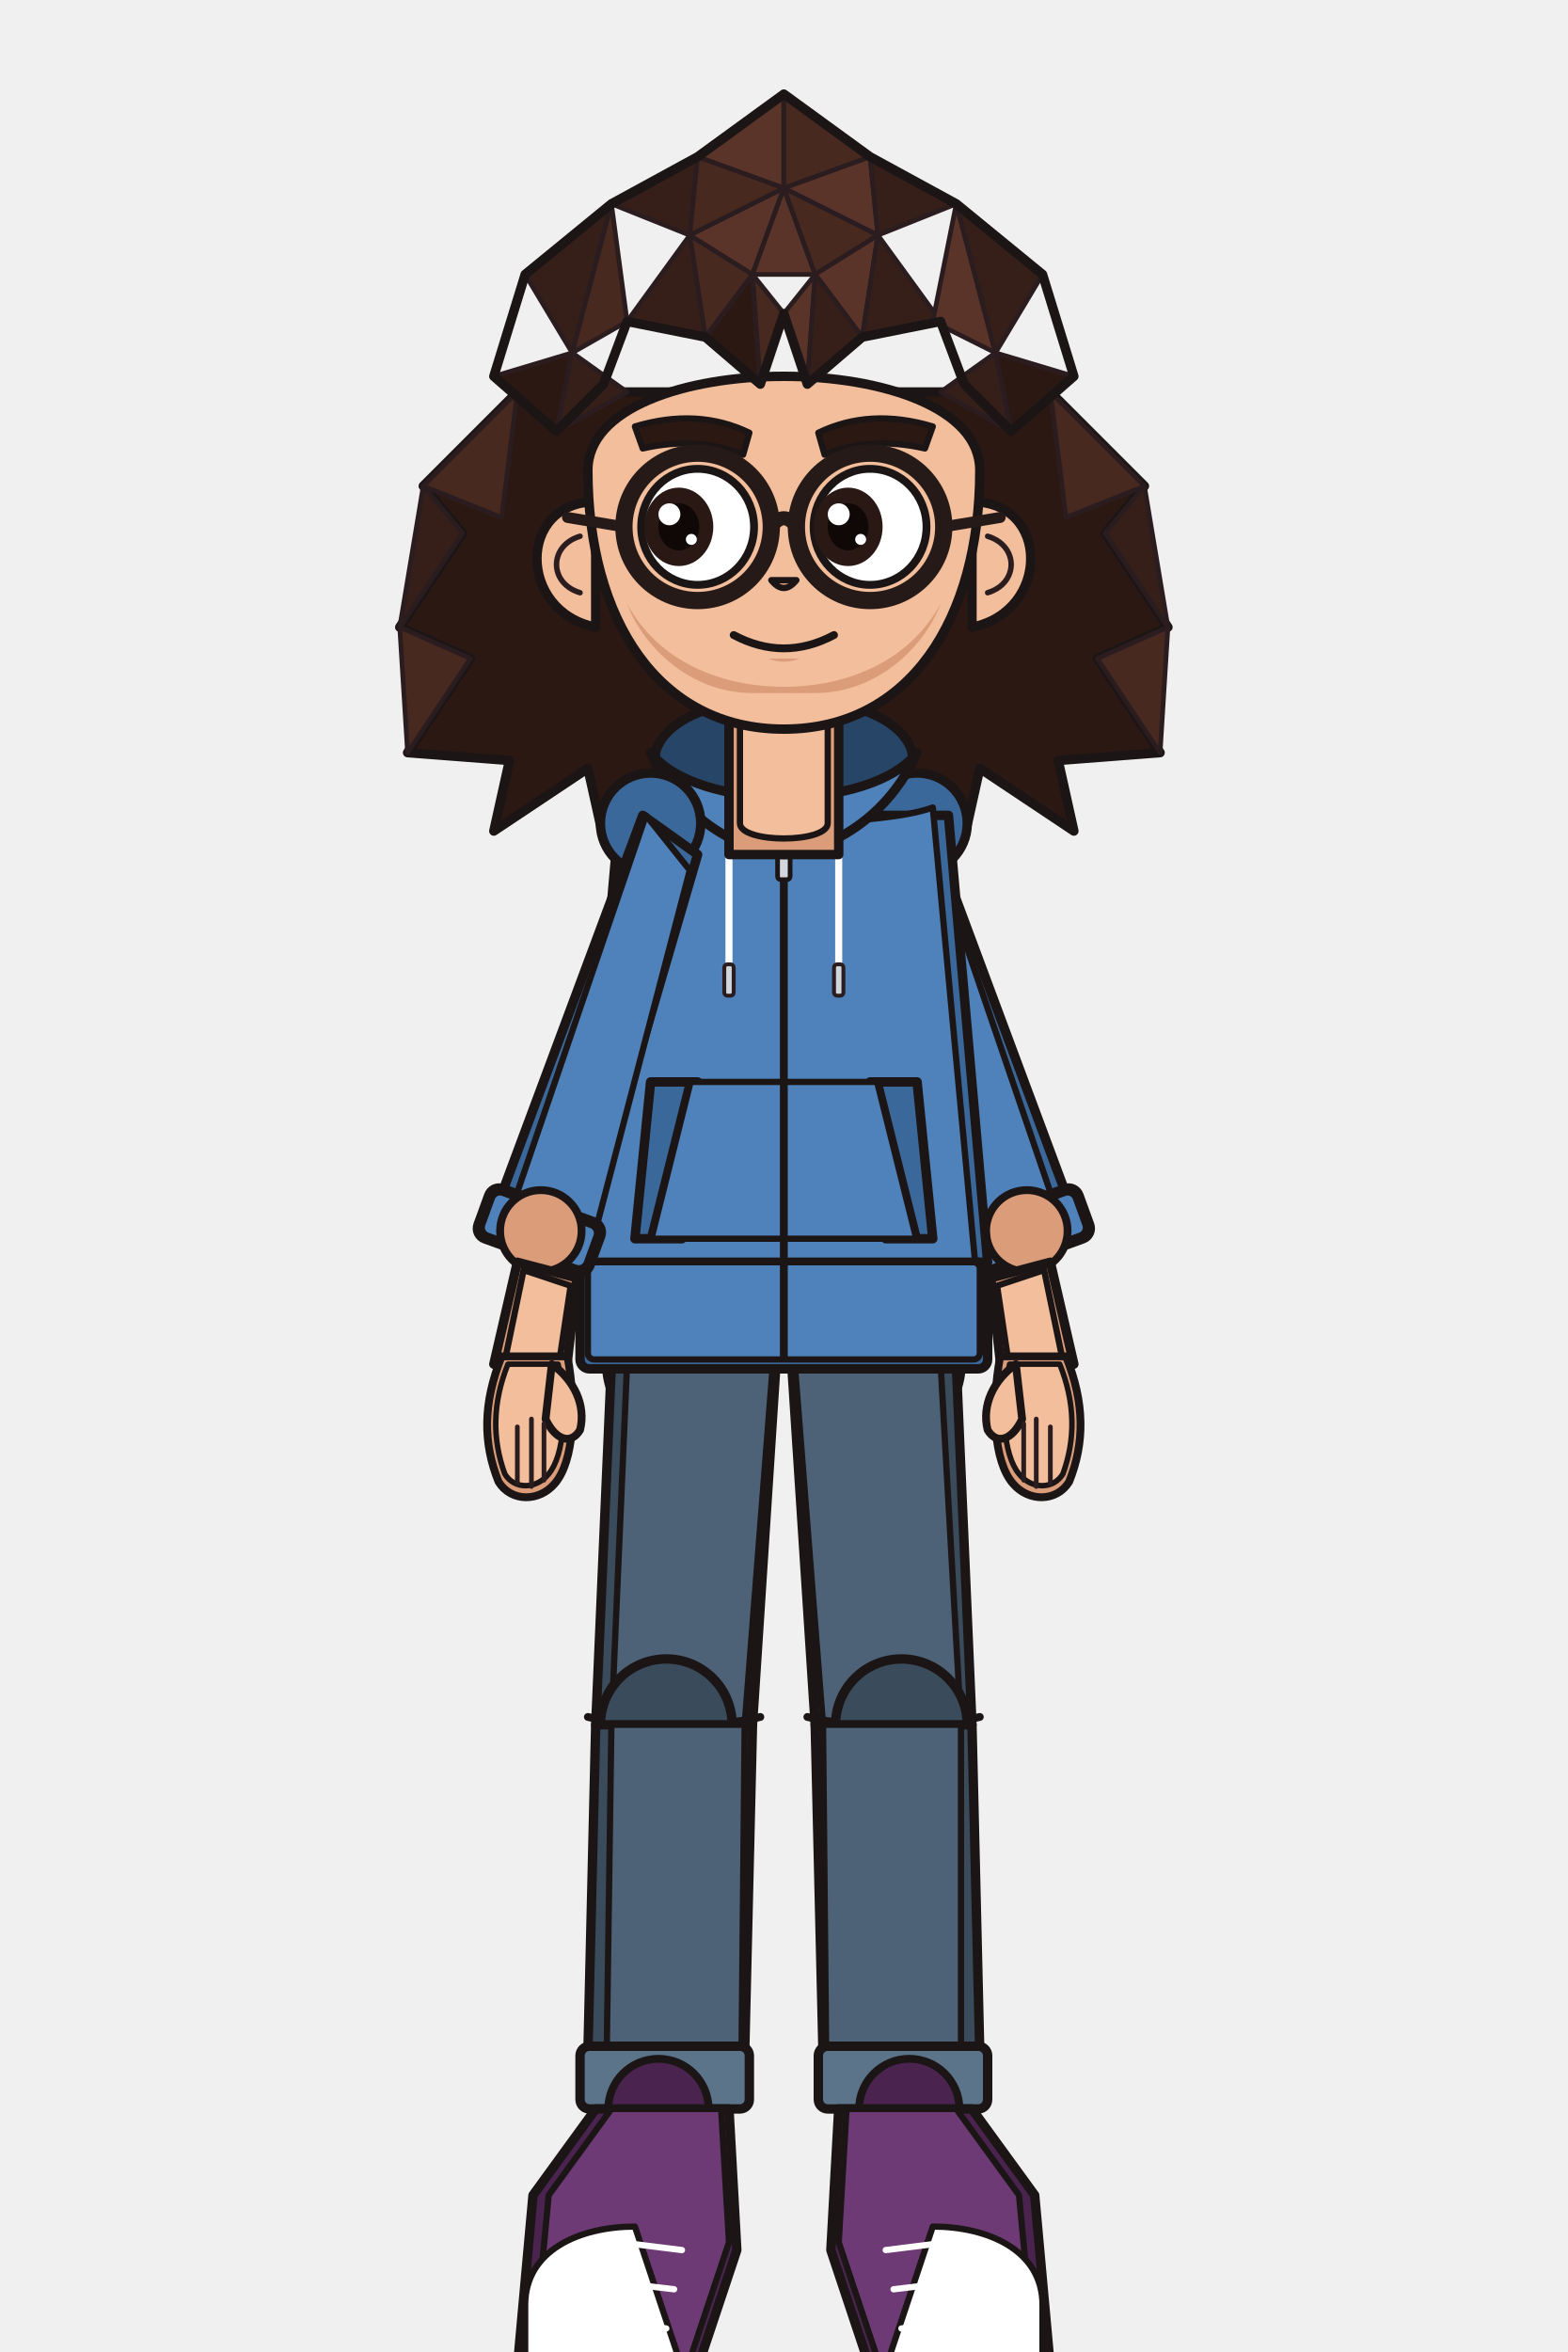
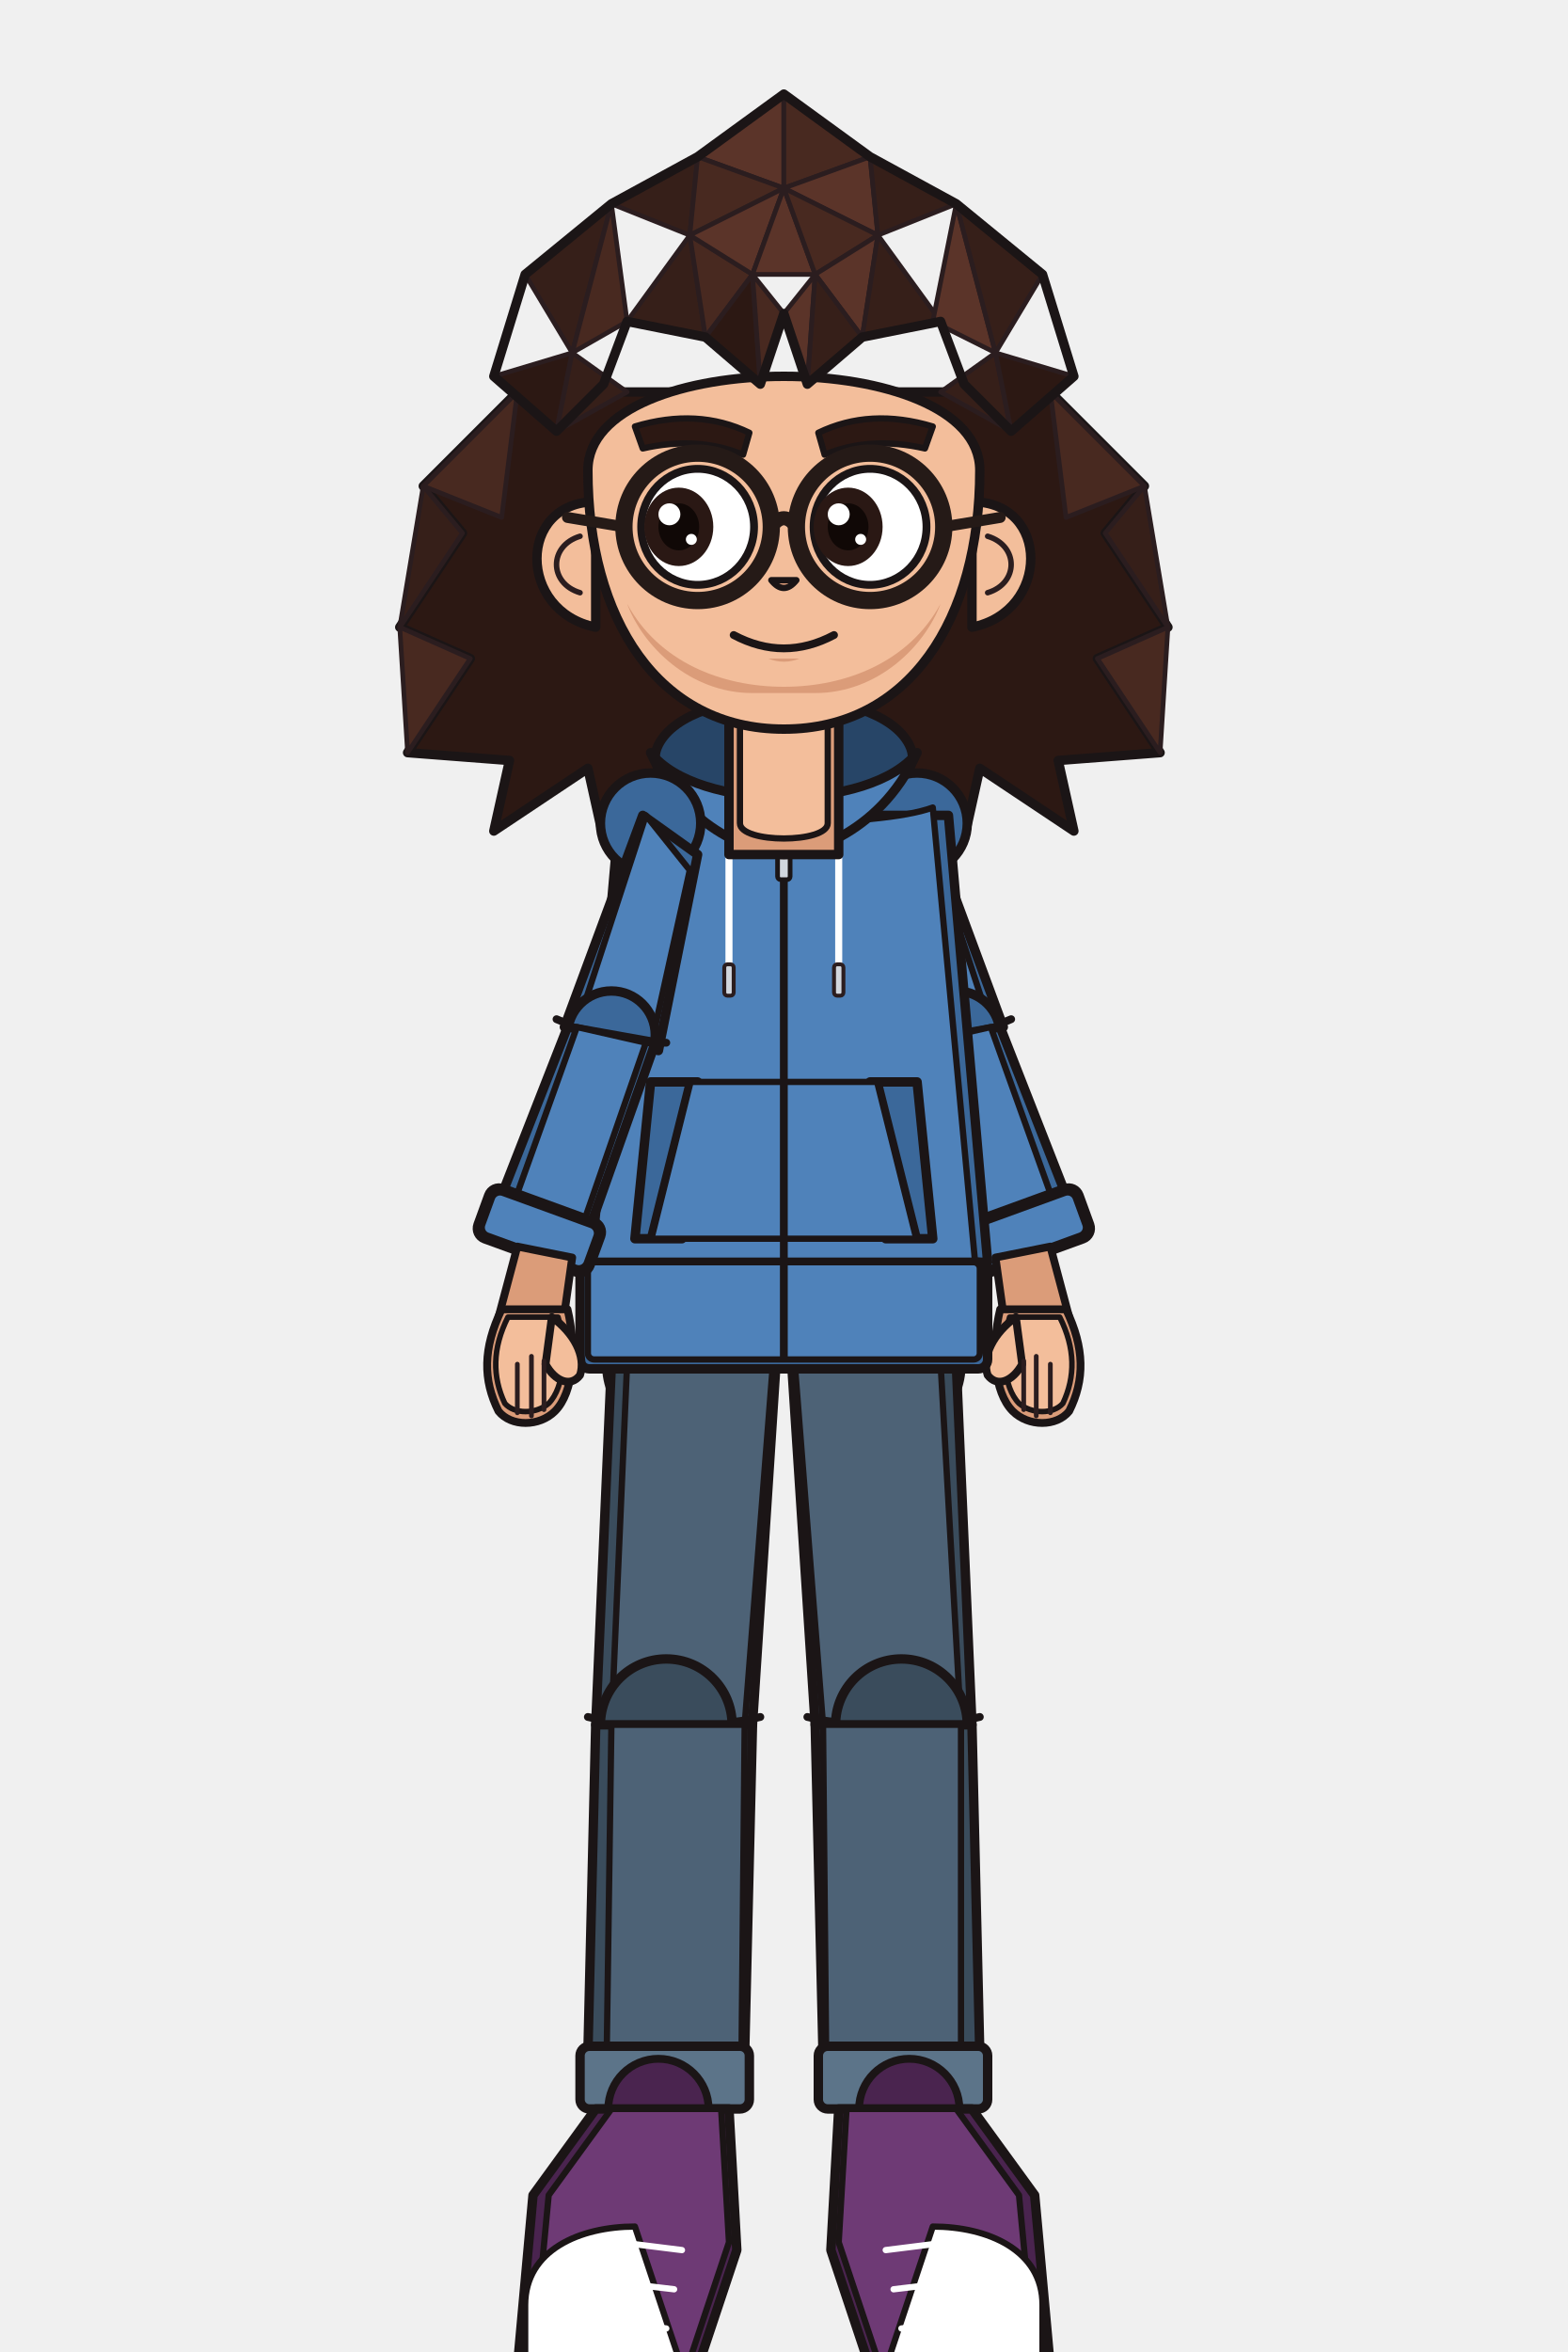
<svg xmlns="http://www.w3.org/2000/svg" viewBox="0 0 1000 1500" width="1000" height="1500">
  <rect width="1000" height="1500" fill="none" />
  <g id="character_root">
    <g id="fk_head_back" transform="rotate(0.0, 500, 500)">
      <g id="layer_head_back">
        <path fill="#2c1813" stroke="#1b1516" stroke-width="6" stroke-linecap="round" stroke-linejoin="round" d="M330 250 L270 310 L295 340 L255 400 L300 420 L260 480 L325 485 L315 530 L375 490 L385 535 L440 480 L500 505 L560 480 L615 535 L625 490 L685 530 L675 485 L740 480 L700 420 L745 400 L705 340 L730 310 L670 250 Z" />
        <polygon points="330,250 270,310 320,330" fill="#482920" stroke="#2b1d1f" stroke-width="3" stroke-linejoin="round" />
        <polygon points="270,310 295,340 255,400" fill="#361f19" stroke="#2b1d1f" stroke-width="3" stroke-linejoin="round" />
        <polygon points="255,400 300,420 260,480" fill="#482920" stroke="#2b1d1f" stroke-width="3" stroke-linejoin="round" />
        <polygon points="670,250 730,310 680,330" fill="#482920" stroke="#2b1d1f" stroke-width="3" stroke-linejoin="round" />
        <polygon points="730,310 705,340 745,400" fill="#361f19" stroke="#2b1d1f" stroke-width="3" stroke-linejoin="round" />
        <polygon points="745,400 700,420 740,480" fill="#482920" stroke="#2b1d1f" stroke-width="3" stroke-linejoin="round" />
      </g>
    </g>
    <g id="fk_leg_r" transform="rotate(0.0, 565, 870)">
      <g id="layer_leg_upper_right">
        <circle cx="565" cy="870" r="48" fill="#3a4c5c" stroke="#1b1516" stroke-width="6" />
        <path fill="#3a4c5c" stroke="#1b1516" stroke-width="6" stroke-linecap="round" stroke-linejoin="round" d="M505 870 L520 1100 L620 1100 L610 870 Z" />
        <path fill="#4d6276" stroke="#1b1516" stroke-width="4" stroke-linecap="round" stroke-linejoin="round" d="M507 870 L525 1100 L613 1100 L600 870 Z" />
        <path fill="#3a4c5c" stroke="#1b1516" stroke-width="5" stroke-linecap="round" d="M515 1095 Q570 1108 625 1095" />
      </g>
      <g id="fk_leg_lower_r" transform="rotate(0.0, 575, 1100)">
        <g id="layer_leg_lower_right">
          <circle cx="575" cy="1100" r="42" fill="#3a4c5c" stroke="#1b1516" stroke-width="6" />
          <path fill="#3a4c5c" stroke="#1b1516" stroke-width="6" stroke-linecap="round" stroke-linejoin="round" d="M520 1100 L525 1310 L625 1310 L620 1100 Z" />
          <path fill="#4d6276" stroke="#1b1516" stroke-width="4" stroke-linecap="round" stroke-linejoin="round" d="M525 1100 L527 1310 L613 1310 L613 1100 Z" />
          <rect x="522" y="1305" width="108" height="40" rx="6" fill="#5c7489" stroke="#1b1516" stroke-width="6" />
        </g>
        <g id="fk_shoe_r" transform="rotate(0.0, 580, 1345)">
          <g id="layer_shoe_right">
            <circle cx="580" cy="1345" r="32" fill="#4a244f" stroke="#1b1516" stroke-width="5" />
            <path fill="#4a244f" stroke="#1b1516" stroke-width="6" stroke-linecap="round" stroke-linejoin="round" d="M660 1400 L620 1345 L535 1345 L530 1435 L555 1510 L670 1510 Z" />
            <path fill="#6e3a75" stroke="#1b1516" stroke-width="4" stroke-linecap="round" stroke-linejoin="round" d="M650 1400 L610 1345 L540 1345 L535 1430 L560 1505 L660 1505 Z" />
            <path fill="#ffffff" stroke="#1b1516" stroke-width="4" stroke-linecap="round" stroke-linejoin="round" d="M665 1510 L665 1470 C665 1435 630 1420 595 1420 L565 1510 Z" />
            <line x1="605" y1="1430" x2="565" y2="1435" stroke="#ffffff" stroke-width="4" stroke-linecap="round" />
            <line x1="612" y1="1455" x2="570" y2="1460" stroke="#ffffff" stroke-width="4" stroke-linecap="round" />
            <line x1="622" y1="1480" x2="575" y2="1485" stroke="#ffffff" stroke-width="4" stroke-linecap="round" />
            <path fill="#eef1f5" stroke="#1b1516" stroke-width="6" stroke-linecap="round" stroke-linejoin="round" d="M675 1505 L550 1505 C540 1505 535 1520 540 1540 L675 1540 C685 1540 685 1505 675 1505 Z" />
          </g>
        </g>
      </g>
    </g>
    <g id="fk_leg_l" transform="rotate(0.0, 435, 870)">
      <g id="layer_leg_upper_left">
        <circle cx="435" cy="870" r="48" fill="#3a4c5c" stroke="#1b1516" stroke-width="6" />
        <path fill="#3a4c5c" stroke="#1b1516" stroke-width="6" stroke-linecap="round" stroke-linejoin="round" d="M390 870 L380 1100 L480 1100 L495 870 Z" />
        <path fill="#4d6276" stroke="#1b1516" stroke-width="4" stroke-linecap="round" stroke-linejoin="round" d="M400 870 L390 1100 L475 1100 L493 870 Z" />
        <path fill="#3a4c5c" stroke="#1b1516" stroke-width="5" stroke-linecap="round" d="M375 1095 Q430 1108 485 1095" />
      </g>
      <g id="fk_leg_lower_l" transform="rotate(0.0, 425, 1100)">
        <g id="layer_leg_lower_left">
          <circle cx="425" cy="1100" r="42" fill="#3a4c5c" stroke="#1b1516" stroke-width="6" />
          <path fill="#3a4c5c" stroke="#1b1516" stroke-width="6" stroke-linecap="round" stroke-linejoin="round" d="M380 1100 L375 1310 L475 1310 L480 1100 Z" />
          <path fill="#4d6276" stroke="#1b1516" stroke-width="4" stroke-linecap="round" stroke-linejoin="round" d="M390 1100 L387 1310 L473 1310 L475 1100 Z" />
          <rect x="370" y="1305" width="108" height="40" rx="6" fill="#5c7489" stroke="#1b1516" stroke-width="6" />
        </g>
        <g id="fk_shoe_l" transform="rotate(0.0, 420, 1345)">
          <g id="layer_shoe_left">
            <circle cx="420" cy="1345" r="32" fill="#4a244f" stroke="#1b1516" stroke-width="5" />
            <path fill="#4a244f" stroke="#1b1516" stroke-width="6" stroke-linecap="round" stroke-linejoin="round" d="M340 1400 L380 1345 L465 1345 L470 1435 L445 1510 L330 1510 Z" />
            <path fill="#6e3a75" stroke="#1b1516" stroke-width="4" stroke-linecap="round" stroke-linejoin="round" d="M350 1400 L390 1345 L460 1345 L465 1430 L440 1505 L340 1505 Z" />
            <path fill="#ffffff" stroke="#1b1516" stroke-width="4" stroke-linecap="round" stroke-linejoin="round" d="M335 1510 L335 1470 C335 1435 370 1420 405 1420 L435 1510 Z" />
            <line x1="395" y1="1430" x2="435" y2="1435" stroke="#ffffff" stroke-width="4" stroke-linecap="round" />
            <line x1="388" y1="1455" x2="430" y2="1460" stroke="#ffffff" stroke-width="4" stroke-linecap="round" />
            <line x1="378" y1="1480" x2="425" y2="1485" stroke="#ffffff" stroke-width="4" stroke-linecap="round" />
            <path fill="#eef1f5" stroke="#1b1516" stroke-width="6" stroke-linecap="round" stroke-linejoin="round" d="M325 1505 L450 1505 C460 1505 465 1520 460 1540 L325 1540 C315 1540 315 1505 325 1505 Z" />
          </g>
        </g>
      </g>
    </g>
    <g id="fk_arm_r" transform="rotate(0.0, 585, 525)">
      <g id="layer_arm_upper_right">
        <circle cx="585" cy="525" r="32" fill="#3b689a" stroke="#1b1516" stroke-width="6" />
-         <path fill="#3b689a" stroke="#1b1516" stroke-width="6" stroke-linecap="round" stroke-linejoin="round" d="M590 520 L685 775 L628 795 L555 545 Z" />
-         <path fill="#4f82ba" stroke="#1b1516" stroke-width="4" stroke-linecap="round" stroke-linejoin="round" d="M588 520 L675 775 L622 792 L560 555 Z" />
-         <g transform="rotate(-20, 655, 785)">
-           <rect x="618" y="768" width="76" height="34" rx="7" fill="#3b689a" stroke="#1b1516" stroke-width="6" />
-           <rect x="621" y="771" width="70" height="28" rx="5" fill="#4f82ba" stroke="#1b1516" stroke-width="3" />
-         </g>
-       </g>
-       <g id="fk_arm_lower_r" transform="rotate(0.0, 655, 785)">
+         <path fill="#3b689a" stroke="#1b1516" stroke-width="6" stroke-linecap="round" stroke-linejoin="round" d="M590 520 L640 655 L580 670 L555 545 Z" />
+         <path fill="#4f82ba" stroke="#1b1516" stroke-width="4" stroke-linecap="round" stroke-linejoin="round" d="M588 520 L632 655 L585 668 L560 555 Z" />
+         <path fill="#3b689a" stroke="#1b1516" stroke-width="5" stroke-linecap="round" d="M645 650 Q610 665 575 665" />
+       </g>
+       <g id="fk_arm_lower_r" transform="rotate(0.0, 610, 660)">
        <g id="layer_arm_lower_right">
-           <circle cx="655" cy="785" r="26" fill="#db9c79" stroke="#1b1516" stroke-width="5" />
-           <path fill="#db9c79" stroke="#1b1516" stroke-width="6" stroke-linecap="round" stroke-linejoin="round" d="M670 805 L685 870 L640 885 L632 815 Z" />
-           <path fill="#f3be9b" stroke="#1b1516" stroke-width="4" stroke-linecap="round" stroke-linejoin="round" d="M666 810 L678 868 L645 880 L636 820 Z" />
+           <circle cx="610" cy="660" r="28" fill="#3b689a" stroke="#1b1516" stroke-width="6" />
+           <path fill="#3b689a" stroke="#1b1516" stroke-width="6" stroke-linecap="round" stroke-linejoin="round" d="M638 655 L685 775 L628 795 L582 665 Z" />
+           <path fill="#4f82ba" stroke="#1b1516" stroke-width="4" stroke-linecap="round" stroke-linejoin="round" d="M632 655 L675 775 L632 792 L588 665 Z" />
+           <g transform="rotate(-20, 655, 785)">
+             <rect x="618" y="768" width="76" height="34" rx="7" fill="#3b689a" stroke="#1b1516" stroke-width="6" />
+             <rect x="621" y="771" width="70" height="28" rx="5" fill="#4f82ba" stroke="#1b1516" stroke-width="3" />
+           </g>
          <g id="boy_hand_r">
-             <path fill="#db9c79" stroke="#1b1516" stroke-width="5" stroke-linecap="round" stroke-linejoin="round" d="M680 865 C692 895 692 920 682 945 C674 958 656 958 646 946 C634 932 632 898 638 865 Z" />
-             <path fill="#f3be9b" stroke="#1b1516" stroke-width="3.5" stroke-linecap="round" stroke-linejoin="round" d="M676 870 C686 895 686 918 678 940 C672 950 658 950 650 940 C640 928 638 898 644 870 Z" />
-             <path fill="#f3be9b" stroke="#1b1516" stroke-width="5" stroke-linecap="round" stroke-linejoin="round" d="M648 870 C634 880 626 896 630 912 C636 922 646 918 652 905 Z" />
-             <line x1="670" y1="946" x2="670" y2="910" stroke="#2b1d1f" stroke-width="3" stroke-linecap="round" />
-             <line x1="661" y1="948" x2="661" y2="905" stroke="#2b1d1f" stroke-width="3" stroke-linecap="round" />
-             <line x1="653" y1="944" x2="653" y2="908" stroke="#2b1d1f" stroke-width="3" stroke-linecap="round" />
+             <path fill="#db9c79" stroke="#1b1516" stroke-width="5" stroke-linecap="round" stroke-linejoin="round" d="M670 795 L682 840 L642 852 L635 802 Z" />
+             <path fill="#db9c79" stroke="#1b1516" stroke-width="5" stroke-linecap="round" stroke-linejoin="round" d="M680 835 C692 860 692 880 682 900 C674 910 656 910 646 900 C634 888 632 860 638 835 Z" />
+             <path fill="#f3be9b" stroke="#1b1516" stroke-width="3.5" stroke-linecap="round" stroke-linejoin="round" d="M676 840 C686 860 686 878 678 895 C672 902 658 902 650 895 C640 885 638 860 644 840 Z" />
+             <path fill="#f3be9b" stroke="#1b1516" stroke-width="5" stroke-linecap="round" stroke-linejoin="round" d="M648 840 C634 850 626 865 630 877 C636 885 646 881 652 870 Z" />
+             <line x1="670" y1="901" x2="670" y2="870" stroke="#2b1d1f" stroke-width="3" stroke-linecap="round" />
+             <line x1="661" y1="903" x2="661" y2="865" stroke="#2b1d1f" stroke-width="3" stroke-linecap="round" />
+             <line x1="653" y1="899" x2="653" y2="868" stroke="#2b1d1f" stroke-width="3" stroke-linecap="round" />
          </g>
        </g>
      </g>
    </g>
    <g id="layer_torso">
      <path fill="#274567" stroke="#1b1516" stroke-width="6" stroke-linecap="round" stroke-linejoin="round" d="M420 475 C440 435 560 435 580 475 C605 525 395 525 420 475 Z" />
      <path fill="#3b689a" stroke="#1b1516" stroke-width="6" stroke-linecap="round" stroke-linejoin="round" d="M395 520 L370 805 L630 805 L605 520 Z" />
      <path fill="#4f82ba" stroke="#1b1516" stroke-width="4" stroke-linecap="round" stroke-linejoin="round" d="M405 515 C440 528 560 528 595 515 L622 805 L378 805 Z" />
      <rect x="370" y="805" width="260" height="68" rx="6" fill="#3b689a" stroke="#1b1516" stroke-width="6" />
      <rect x="375" y="805" width="250" height="62" rx="4" fill="#4f82ba" stroke="#1b1516" stroke-width="4" />
      <path fill="#3b689a" stroke="#1b1516" stroke-width="6" stroke-linecap="round" stroke-linejoin="round" d="M415 690 L445 690 L435 790 L405 790 Z" />
      <path fill="#3b689a" stroke="#1b1516" stroke-width="6" stroke-linecap="round" stroke-linejoin="round" d="M585 690 L555 690 L565 790 L595 790 Z" />
      <path fill="#4f82ba" stroke="#1b1516" stroke-width="4" stroke-linecap="round" stroke-linejoin="round" d="M440 690 L560 690 L585 790 L415 790 Z" />
      <line x1="415" y1="790" x2="440" y2="690" stroke="#1b1516" stroke-width="5" stroke-linecap="round" />
      <line x1="585" y1="790" x2="560" y2="690" stroke="#1b1516" stroke-width="5" stroke-linecap="round" />
      <line x1="500" y1="535" x2="500" y2="865" stroke="#1b1516" stroke-width="5" stroke-linecap="round" />
      <rect x="496" y="545" width="8" height="16" rx="2" fill="#d2d7de" stroke="#1b1516" stroke-width="3" />
      <path fill="#4f82ba" stroke="#1b1516" stroke-width="6" stroke-linecap="round" stroke-linejoin="round" d="M415 480 C440 535 490 545 500 545 C510 545 560 535 585 480 C555 518 445 518 415 480 Z" />
      <path fill="none" stroke="#ffffff" stroke-width="4.5" stroke-linecap="round" d="M465 535 L465 615" />
      <rect x="462" y="615" width="6" height="20" rx="2" fill="#d2d7de" stroke="#2b1d1f" stroke-width="2.5" />
      <path fill="none" stroke="#ffffff" stroke-width="4.5" stroke-linecap="round" d="M535 535 L535 615" />
      <rect x="532" y="615" width="6" height="20" rx="2" fill="#d2d7de" stroke="#2b1d1f" stroke-width="2.5" />
    </g>
    <g id="fk_head_base" transform="rotate(0.0, 500, 500)">
      <g id="layer_head_base">
        <path fill="#db9c79" stroke="#1b1516" stroke-width="6" stroke-linecap="round" stroke-linejoin="round" d="M465 440 L465 545 L535 545 L535 440 Z" />
        <path fill="#f3be9b" stroke="#1b1516" stroke-width="4" stroke-linecap="round" stroke-linejoin="round" d="M472 440 L472 525 C472 538 528 538 528 525 L528 440 Z" />
        <path fill="#f3be9b" stroke="#1b1516" stroke-width="6" stroke-linecap="round" stroke-linejoin="round" d="M380 320 C330 320 330 390 380 400 Z" />
        <path fill="none" stroke="#2b1d1f" stroke-width="3.5" stroke-linecap="round" d="M370 342 C350 348 350 372 370 378" />
        <path fill="#f3be9b" stroke="#1b1516" stroke-width="6" stroke-linecap="round" stroke-linejoin="round" d="M620 320 C670 320 670 390 620 400 Z" />
        <path fill="none" stroke="#2b1d1f" stroke-width="3.5" stroke-linecap="round" d="M630 342 C650 348 650 372 630 378" />
        <path fill="#f3be9b" stroke="#1b1516" stroke-width="6" stroke-linecap="round" stroke-linejoin="round" d="M375 300 C375 220 625 220 625 300 C625 395 580 465 500 465 C420 465 375 395 375 300 Z" />
        <path fill="#db9c79" d="M480 442 C440 442 410 412 400 385 C420 422 460 438 500 438 C540 438 580 422 600 385 C590 412 560 442 520 442 Z" />
        <path fill="#2c1813" stroke="#1b1516" stroke-width="4" stroke-linecap="round" stroke-linejoin="round" d="M405 272 Q445 260 478 276 L474 290 Q445 278 410 286 Z" />
        <path fill="#2c1813" stroke="#1b1516" stroke-width="4" stroke-linecap="round" stroke-linejoin="round" d="M595 272 Q555 260 522 276 L526 290 Q555 278 590 286 Z" />
        <path fill="#db9c79" stroke="#1b1516" stroke-width="4" stroke-linecap="round" stroke-linejoin="round" d="M492 370 Q500 380 508 370 Z" />
        <circle cx="445" cy="336" r="47" fill="none" stroke="#251a17" stroke-width="11" />
        <circle cx="555" cy="336" r="47" fill="none" stroke="#251a17" stroke-width="11" />
        <path fill="none" stroke="#251a17" stroke-width="9" stroke-linecap="round" d="M492 336 Q500 325 508 336" />
        <line x1="398" y1="336" x2="362" y2="330" stroke="#251a17" stroke-width="7" stroke-linecap="round" />
        <line x1="602" y1="336" x2="638" y2="330" stroke="#251a17" stroke-width="7" stroke-linecap="round" />
        <polygon points="500,60 445,100 500,120" fill="#5b3429" stroke="#2b1d1f" stroke-width="3" stroke-linejoin="round" />
        <polygon points="500,60 500,120 555,100" fill="#482920" stroke="#2b1d1f" stroke-width="3" stroke-linejoin="round" />
        <polygon points="445,100 390,130 440,150" fill="#361f19" stroke="#2b1d1f" stroke-width="3" stroke-linejoin="round" />
        <polygon points="445,100 440,150 500,120" fill="#482920" stroke="#2b1d1f" stroke-width="3" stroke-linejoin="round" />
        <polygon points="555,100 500,120 560,150" fill="#5b3429" stroke="#2b1d1f" stroke-width="3" stroke-linejoin="round" />
        <polygon points="555,100 610,130 560,150" fill="#361f19" stroke="#2b1d1f" stroke-width="3" stroke-linejoin="round" />
        <polygon points="440,150 400,205 450,215" fill="#361f19" stroke="#2b1d1f" stroke-width="3" stroke-linejoin="round" />
        <polygon points="440,150 450,215 480,175" fill="#482920" stroke="#2b1d1f" stroke-width="3" stroke-linejoin="round" />
        <polygon points="500,120 440,150 480,175" fill="#5b3429" stroke="#2b1d1f" stroke-width="3" stroke-linejoin="round" />
        <polygon points="500,120 480,175 520,175" fill="#5b3429" stroke="#2b1d1f" stroke-width="3" stroke-linejoin="round" />
        <polygon points="500,120 520,175 560,150" fill="#482920" stroke="#2b1d1f" stroke-width="3" stroke-linejoin="round" />
        <polygon points="560,150 520,175 550,215" fill="#5b3429" stroke="#2b1d1f" stroke-width="3" stroke-linejoin="round" />
        <polygon points="560,150 550,215 600,205" fill="#361f19" stroke="#2b1d1f" stroke-width="3" stroke-linejoin="round" />
        <polygon points="480,175 450,215 485,245" fill="#2c1813" stroke="#2b1d1f" stroke-width="3" stroke-linejoin="round" />
        <polygon points="480,175 485,245 500,200" fill="#482920" stroke="#2b1d1f" stroke-width="3" stroke-linejoin="round" />
        <polygon points="520,175 500,200 515,245" fill="#5b3429" stroke="#2b1d1f" stroke-width="3" stroke-linejoin="round" />
        <polygon points="520,175 515,245 550,215" fill="#361f19" stroke="#2b1d1f" stroke-width="3" stroke-linejoin="round" />
        <polygon points="390,130 335,175 365,225" fill="#361f19" stroke="#2b1d1f" stroke-width="3" stroke-linejoin="round" />
        <polygon points="390,130 365,225 400,205" fill="#482920" stroke="#2b1d1f" stroke-width="3" stroke-linejoin="round" />
        <polygon points="365,225 315,240 355,275" fill="#2c1813" stroke="#2b1d1f" stroke-width="3" stroke-linejoin="round" />
        <polygon points="365,225 355,275 400,250" fill="#361f19" stroke="#2b1d1f" stroke-width="3" stroke-linejoin="round" />
        <polygon points="610,130 595,205 635,225" fill="#5b3429" stroke="#2b1d1f" stroke-width="3" stroke-linejoin="round" />
        <polygon points="610,130 635,225 665,175" fill="#361f19" stroke="#2b1d1f" stroke-width="3" stroke-linejoin="round" />
        <polygon points="635,225 600,250 645,275" fill="#361f19" stroke="#2b1d1f" stroke-width="3" stroke-linejoin="round" />
        <polygon points="635,225 645,275 685,240" fill="#2c1813" stroke="#2b1d1f" stroke-width="3" stroke-linejoin="round" />
        <path fill="none" stroke="#1b1516" stroke-width="6" stroke-linecap="round" stroke-linejoin="round" d="M500 60 L445 100 L390 130 L335 175 L315 240 L355 275 L385 245 L400 205 L450 215 L485 245 L500 200 L515 245 L550 215 L600 205 L615 245 L645 275 L685 240 L665 175 L610 130 L555 100 Z" />
      </g>
      <g id="layer_eyes_look_left">
        <ellipse cx="445" cy="336" rx="36" ry="37" fill="#ffffff" stroke="#1b1516" stroke-width="5" />
        <ellipse cx="433" cy="336" rx="22" ry="25" fill="#2a1814" />
        <ellipse cx="433" cy="336" rx="13" ry="15" fill="#100806" />
        <circle cx="427" cy="328" r="7" fill="#ffffff" />
        <circle cx="441" cy="344" r="3.5" fill="#ffffff" />
        <ellipse cx="555" cy="336" rx="36" ry="37" fill="#ffffff" stroke="#1b1516" stroke-width="5" />
        <ellipse cx="541" cy="336" rx="22" ry="25" fill="#2a1814" />
        <ellipse cx="541" cy="336" rx="13" ry="15" fill="#100806" />
        <circle cx="535" cy="328" r="7" fill="#ffffff" />
        <circle cx="549" cy="344" r="3.5" fill="#ffffff" />
      </g>
      <g id="layer_mouth_closed">
        <path fill="none" stroke="#1b1516" stroke-width="5" stroke-linecap="round" d="M468 405 Q500 422 532 405" />
        <path fill="#db9c79" d="M490 420 Q500 424 510 420 Z" />
      </g>
    </g>
    <g id="fk_arm_l" transform="rotate(0.0, 415, 525)">
      <g id="layer_arm_upper_left">
        <circle cx="415" cy="525" r="32" fill="#3b689a" stroke="#1b1516" stroke-width="6" />
-         <path fill="#3b689a" stroke="#1b1516" stroke-width="6" stroke-linecap="round" stroke-linejoin="round" d="M410 520 L315 775 L372 795 L445 545 Z" />
-         <path fill="#4f82ba" stroke="#1b1516" stroke-width="4" stroke-linecap="round" stroke-linejoin="round" d="M412 520 L325 775 L378 792 L440 555 Z" />
-         <g transform="rotate(20, 345, 785)">
-           <rect x="306" y="768" width="76" height="34" rx="7" fill="#3b689a" stroke="#1b1516" stroke-width="6" />
-           <rect x="309" y="771" width="70" height="28" rx="5" fill="#4f82ba" stroke="#1b1516" stroke-width="3" />
-         </g>
-       </g>
-       <g id="fk_arm_lower_l" transform="rotate(0.0, 345, 785)">
+         <path fill="#3b689a" stroke="#1b1516" stroke-width="6" stroke-linecap="round" stroke-linejoin="round" d="M410 520 L360 655 L420 670 L445 545 Z" />
+         <path fill="#4f82ba" stroke="#1b1516" stroke-width="4" stroke-linecap="round" stroke-linejoin="round" d="M412 520 L368 655 L415 668 L440 555 Z" />
+         <path fill="#3b689a" stroke="#1b1516" stroke-width="5" stroke-linecap="round" d="M355 650 Q390 665 425 665" />
+       </g>
+       <g id="fk_arm_lower_l" transform="rotate(0.0, 390, 660)">
        <g id="layer_arm_lower_left">
-           <circle cx="345" cy="785" r="26" fill="#db9c79" stroke="#1b1516" stroke-width="5" />
-           <path fill="#db9c79" stroke="#1b1516" stroke-width="6" stroke-linecap="round" stroke-linejoin="round" d="M330 805 L315 870 L360 885 L368 815 Z" />
-           <path fill="#f3be9b" stroke="#1b1516" stroke-width="4" stroke-linecap="round" stroke-linejoin="round" d="M334 810 L322 868 L355 880 L364 820 Z" />
+           <circle cx="390" cy="660" r="28" fill="#3b689a" stroke="#1b1516" stroke-width="6" />
+           <path fill="#3b689a" stroke="#1b1516" stroke-width="6" stroke-linecap="round" stroke-linejoin="round" d="M362 655 L315 775 L372 795 L418 665 Z" />
+           <path fill="#4f82ba" stroke="#1b1516" stroke-width="4" stroke-linecap="round" stroke-linejoin="round" d="M368 655 L325 775 L368 792 L412 665 Z" />
+           <g transform="rotate(20, 345, 785)">
+             <rect x="306" y="768" width="76" height="34" rx="7" fill="#3b689a" stroke="#1b1516" stroke-width="6" />
+             <rect x="309" y="771" width="70" height="28" rx="5" fill="#4f82ba" stroke="#1b1516" stroke-width="3" />
+           </g>
          <g id="boy_hand_l">
-             <path fill="#db9c79" stroke="#1b1516" stroke-width="5" stroke-linecap="round" stroke-linejoin="round" d="M320 865 C308 895 308 920 318 945 C326 958 344 958 354 946 C366 932 368 898 362 865 Z" />
-             <path fill="#f3be9b" stroke="#1b1516" stroke-width="3.5" stroke-linecap="round" stroke-linejoin="round" d="M324 870 C314 895 314 918 322 940 C328 950 342 950 350 940 C360 928 362 898 356 870 Z" />
-             <path fill="#f3be9b" stroke="#1b1516" stroke-width="5" stroke-linecap="round" stroke-linejoin="round" d="M352 870 C366 880 374 896 370 912 C364 922 354 918 348 905 Z" />
-             <line x1="330" y1="946" x2="330" y2="910" stroke="#2b1d1f" stroke-width="3" stroke-linecap="round" />
-             <line x1="339" y1="948" x2="339" y2="905" stroke="#2b1d1f" stroke-width="3" stroke-linecap="round" />
-             <line x1="347" y1="944" x2="347" y2="908" stroke="#2b1d1f" stroke-width="3" stroke-linecap="round" />
+             <path fill="#db9c79" stroke="#1b1516" stroke-width="5" stroke-linecap="round" stroke-linejoin="round" d="M330 795 L318 840 L358 852 L365 802 Z" />
+             <path fill="#db9c79" stroke="#1b1516" stroke-width="5" stroke-linecap="round" stroke-linejoin="round" d="M320 835 C308 860 308 880 318 900 C326 910 344 910 354 900 C366 888 368 860 362 835 Z" />
+             <path fill="#f3be9b" stroke="#1b1516" stroke-width="3.5" stroke-linecap="round" stroke-linejoin="round" d="M324 840 C314 860 314 878 322 895 C328 902 342 902 350 895 C360 885 362 860 356 840 Z" />
+             <path fill="#f3be9b" stroke="#1b1516" stroke-width="5" stroke-linecap="round" stroke-linejoin="round" d="M352 840 C366 850 374 865 370 877 C364 885 354 881 348 870 Z" />
+             <line x1="330" y1="901" x2="330" y2="870" stroke="#2b1d1f" stroke-width="3" stroke-linecap="round" />
+             <line x1="339" y1="903" x2="339" y2="865" stroke="#2b1d1f" stroke-width="3" stroke-linecap="round" />
+             <line x1="347" y1="899" x2="347" y2="868" stroke="#2b1d1f" stroke-width="3" stroke-linecap="round" />
          </g>
        </g>
      </g>
    </g>
  </g>
</svg>
